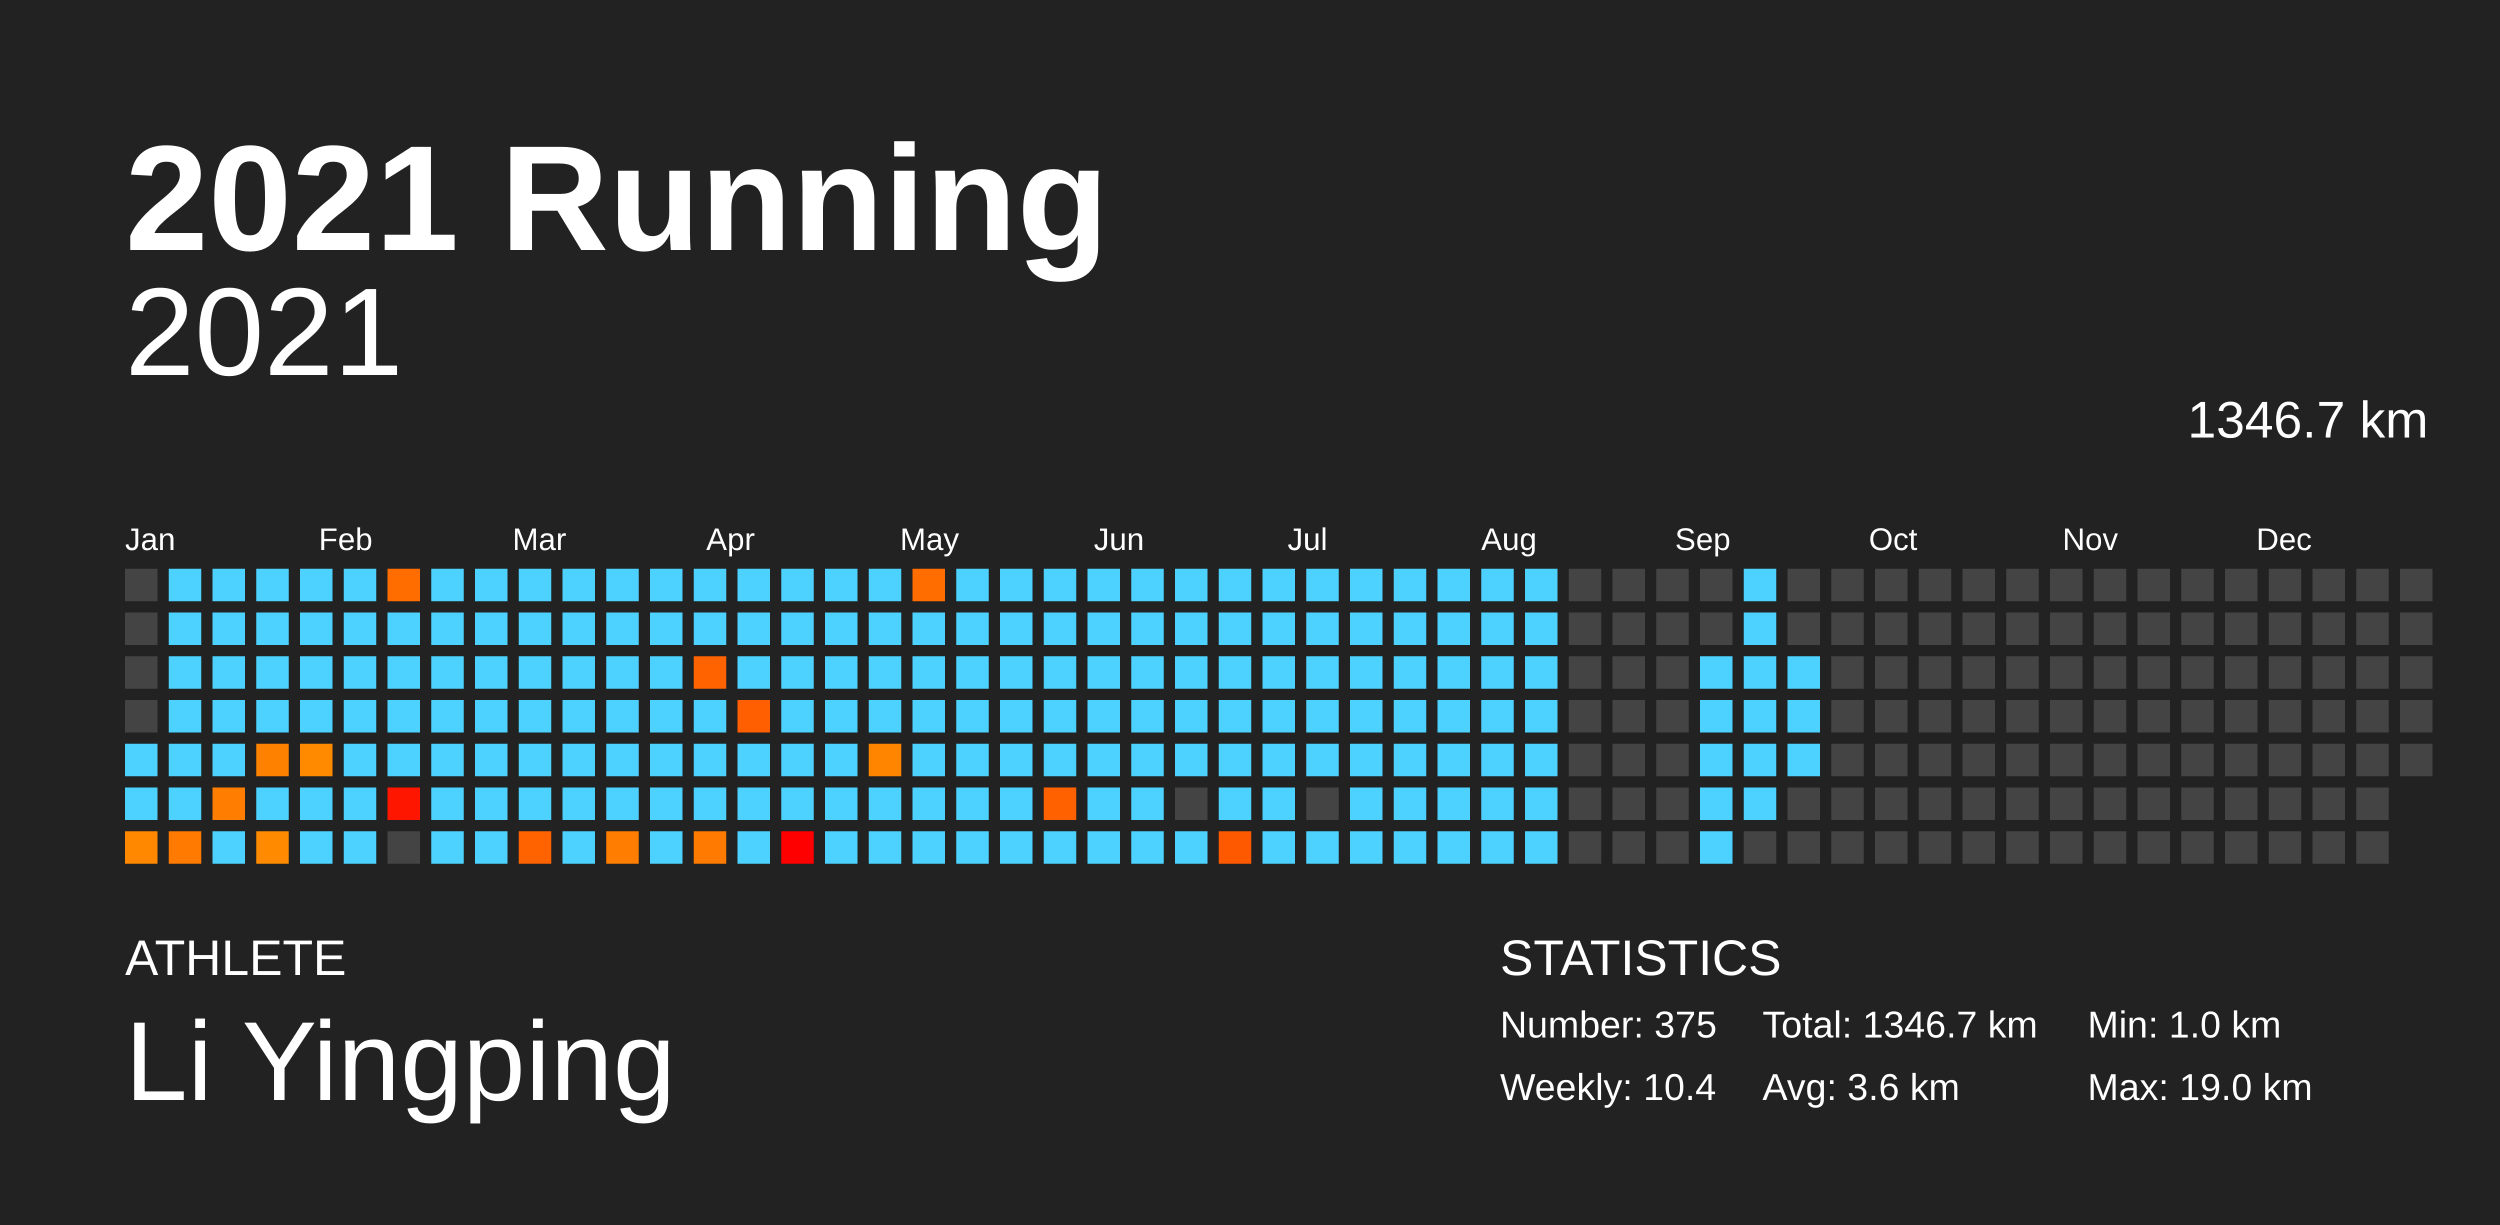
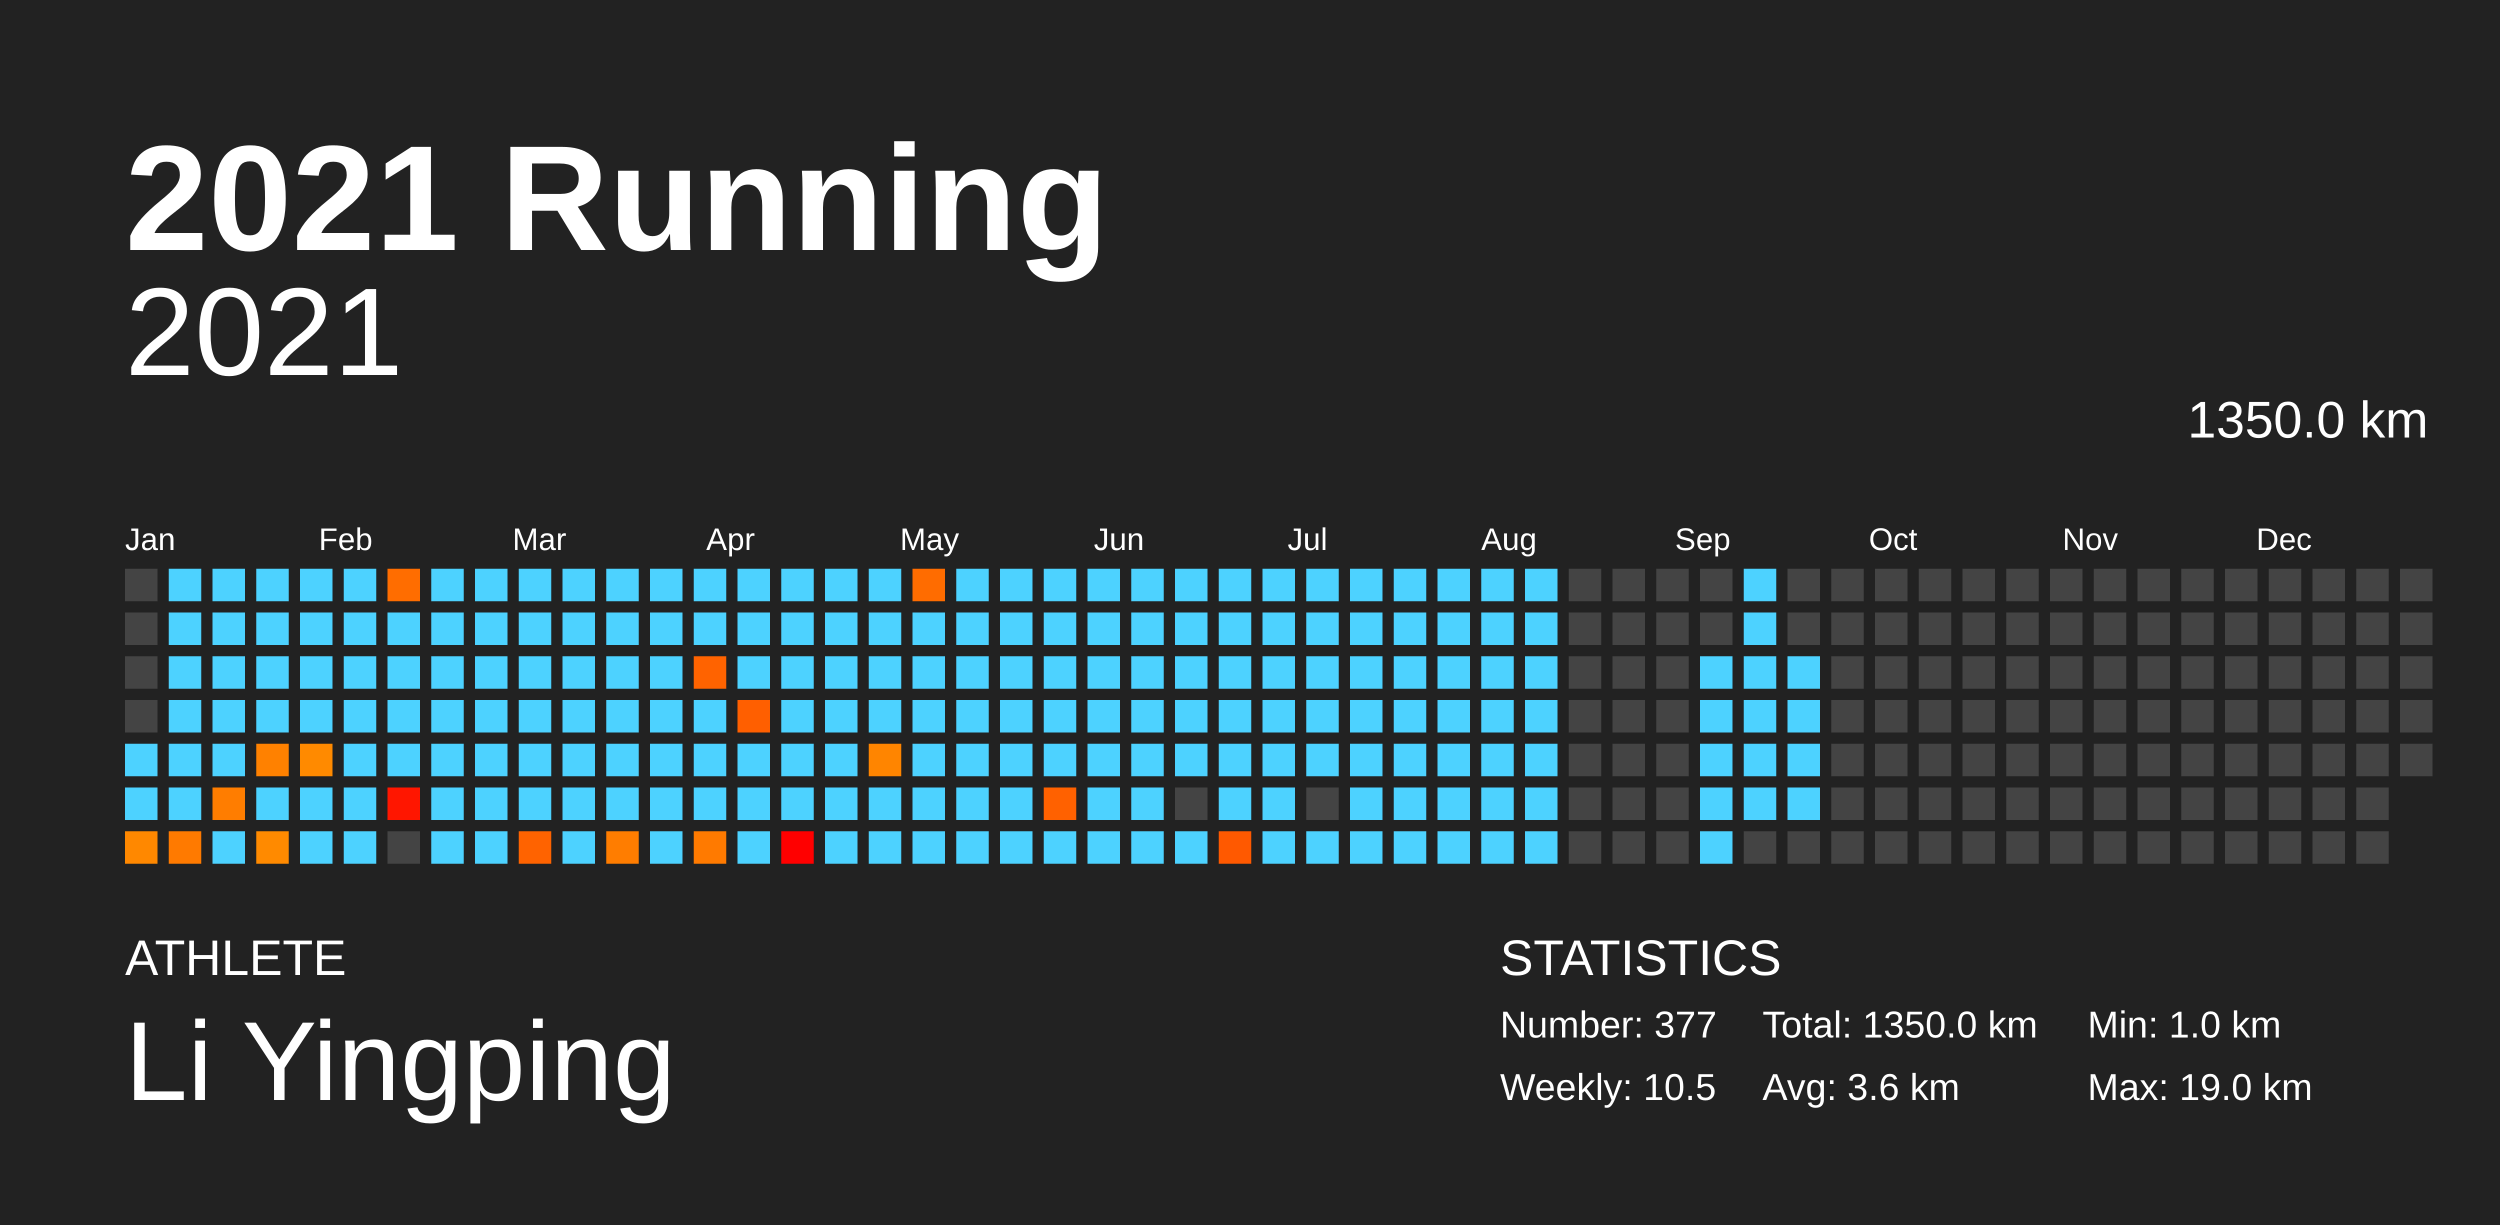
<svg xmlns="http://www.w3.org/2000/svg" baseProfile="full" height="98mm" version="1.1" viewBox="0,0,200,98" width="200mm">
  <defs />
  <rect fill="#222222" height="98" width="200" x="0" y="0" />
  <text fill="#FFFFFF" style="font-size:12px; font-family:Arial; font-weight:bold;" x="10" y="20">2021 Running</text>
  <text fill="#FFFFFF" style="font-size:4px; font-family:Arial" x="10" y="78">ATHLETE</text>
  <text fill="#FFFFFF" style="font-size:9px; font-family:Arial" x="10" y="88">Li Yingping</text>
  <text fill="#FFFFFF" style="font-size:4px; font-family:Arial" x="120" y="78">STATISTICS</text>
-   <text fill="#FFFFFF" style="font-size:3px; font-family:Arial" x="120" y="83">Number: 375</text>
-   <text fill="#FFFFFF" style="font-size:3px; font-family:Arial" x="120" y="88">Weekly: 10.4</text>
-   <text fill="#FFFFFF" style="font-size:3px; font-family:Arial" x="141" y="83">Total: 1346.7 km</text>
+   <text fill="#FFFFFF" style="font-size:3px; font-family:Arial" x="120" y="83">Number: 377</text>
+   <text fill="#FFFFFF" style="font-size:3px; font-family:Arial" x="120" y="88">Weekly: 10.5</text>
+   <text fill="#FFFFFF" style="font-size:3px; font-family:Arial" x="141" y="83">Total: 1350.0 km</text>
  <text fill="#FFFFFF" style="font-size:3px; font-family:Arial" x="141" y="88">Avg: 3.6 km</text>
  <text fill="#FFFFFF" style="font-size:3px; font-family:Arial" x="167" y="83">Min: 1.0 km</text>
  <text fill="#FFFFFF" style="font-size:3px; font-family:Arial" x="167" y="88">Max: 19.0 km</text>
  <text alignment-baseline="hanging" fill="#FFFFFF" style="font-size:10.0px; font-family:Arial;" x="10" y="30">2021</text>
-   <text alignment-baseline="hanging" fill="#FFFFFF" style="font-size:4.125px; font-family:Arial;" x="175" y="35">1346.7 km</text>
+   <text alignment-baseline="hanging" fill="#FFFFFF" style="font-size:4.125px; font-family:Arial;" x="175" y="35">1350.0 km</text>
  <text fill="#FFFFFF" style="font-size:2.5px; font-family:Arial" x="10.0" y="44">Jan</text>
  <text fill="#FFFFFF" style="font-size:2.5px; font-family:Arial" x="25.5" y="44">Feb</text>
  <text fill="#FFFFFF" style="font-size:2.5px; font-family:Arial" x="41.0" y="44">Mar</text>
  <text fill="#FFFFFF" style="font-size:2.5px; font-family:Arial" x="56.5" y="44">Apr</text>
  <text fill="#FFFFFF" style="font-size:2.5px; font-family:Arial" x="72.0" y="44">May</text>
  <text fill="#FFFFFF" style="font-size:2.5px; font-family:Arial" x="87.5" y="44">Jun</text>
  <text fill="#FFFFFF" style="font-size:2.5px; font-family:Arial" x="103.0" y="44">Jul</text>
  <text fill="#FFFFFF" style="font-size:2.5px; font-family:Arial" x="118.5" y="44">Aug</text>
  <text fill="#FFFFFF" style="font-size:2.5px; font-family:Arial" x="134.0" y="44">Sep</text>
  <text fill="#FFFFFF" style="font-size:2.5px; font-family:Arial" x="149.5" y="44">Oct</text>
  <text fill="#FFFFFF" style="font-size:2.5px; font-family:Arial" x="165.0" y="44">Nov</text>
  <text fill="#FFFFFF" style="font-size:2.5px; font-family:Arial" x="180.5" y="44">Dec</text>
  <rect fill="#444444" height="2.6" width="2.6" x="10.0" y="45.5" />
  <rect fill="#444444" height="2.6" width="2.6" x="10.0" y="49.0" />
  <rect fill="#444444" height="2.6" width="2.6" x="10.0" y="52.5" />
  <rect fill="#444444" height="2.6" width="2.6" x="10.0" y="56.0" />
  <rect fill="#4dd2ff" height="2.6" width="2.6" x="10.0" y="59.5" />
  <rect fill="#4dd2ff" height="2.6" width="2.6" x="10.0" y="63.0" />
  <rect fill="#ff8800" height="2.6" width="2.6" x="10.0" y="66.5" />
  <rect fill="#4dd2ff" height="2.6" width="2.6" x="13.5" y="45.5" />
  <rect fill="#4dd2ff" height="2.6" width="2.6" x="13.5" y="49.0" />
  <rect fill="#4dd2ff" height="2.6" width="2.6" x="13.5" y="52.5" />
  <rect fill="#4dd2ff" height="2.6" width="2.6" x="13.5" y="56.0" />
  <rect fill="#4dd2ff" height="2.6" width="2.6" x="13.5" y="59.5" />
  <rect fill="#4dd2ff" height="2.6" width="2.6" x="13.5" y="63.0" />
  <rect fill="#ff7a00" height="2.6" width="2.6" x="13.5" y="66.5" />
  <rect fill="#4dd2ff" height="2.6" width="2.6" x="17.0" y="45.5" />
  <rect fill="#4dd2ff" height="2.6" width="2.6" x="17.0" y="49.0" />
  <rect fill="#4dd2ff" height="2.6" width="2.6" x="17.0" y="52.5" />
  <rect fill="#4dd2ff" height="2.6" width="2.6" x="17.0" y="56.0" />
  <rect fill="#4dd2ff" height="2.6" width="2.6" x="17.0" y="59.5" />
  <rect fill="#ff7d00" height="2.6" width="2.6" x="17.0" y="63.0" />
  <rect fill="#4dd2ff" height="2.6" width="2.6" x="17.0" y="66.5" />
  <rect fill="#4dd2ff" height="2.6" width="2.6" x="20.5" y="45.5" />
  <rect fill="#4dd2ff" height="2.6" width="2.6" x="20.5" y="49.0" />
  <rect fill="#4dd2ff" height="2.6" width="2.6" x="20.5" y="52.5" />
  <rect fill="#4dd2ff" height="2.6" width="2.6" x="20.5" y="56.0" />
  <rect fill="#ff8100" height="2.6" width="2.6" x="20.5" y="59.5" />
  <rect fill="#4dd2ff" height="2.6" width="2.6" x="20.5" y="63.0" />
  <rect fill="#ff8a00" height="2.6" width="2.6" x="20.5" y="66.5" />
  <rect fill="#4dd2ff" height="2.6" width="2.6" x="24.0" y="45.5" />
  <rect fill="#4dd2ff" height="2.6" width="2.6" x="24.0" y="49.0" />
  <rect fill="#4dd2ff" height="2.6" width="2.6" x="24.0" y="52.5" />
  <rect fill="#4dd2ff" height="2.6" width="2.6" x="24.0" y="56.0" />
  <rect fill="#ff8a00" height="2.6" width="2.6" x="24.0" y="59.5" />
  <rect fill="#4dd2ff" height="2.6" width="2.6" x="24.0" y="63.0" />
  <rect fill="#4dd2ff" height="2.6" width="2.6" x="24.0" y="66.5" />
  <rect fill="#4dd2ff" height="2.6" width="2.6" x="27.5" y="45.5" />
  <rect fill="#4dd2ff" height="2.6" width="2.6" x="27.5" y="49.0" />
  <rect fill="#4dd2ff" height="2.6" width="2.6" x="27.5" y="52.5" />
  <rect fill="#4dd2ff" height="2.6" width="2.6" x="27.5" y="56.0" />
  <rect fill="#4dd2ff" height="2.6" width="2.6" x="27.5" y="59.5" />
  <rect fill="#4dd2ff" height="2.6" width="2.6" x="27.5" y="63.0" />
  <rect fill="#4dd2ff" height="2.6" width="2.6" x="27.5" y="66.5" />
  <rect fill="#ff6d00" height="2.6" width="2.6" x="31.0" y="45.5" />
  <rect fill="#4dd2ff" height="2.6" width="2.6" x="31.0" y="49.0" />
  <rect fill="#4dd2ff" height="2.6" width="2.6" x="31.0" y="52.5" />
  <rect fill="#4dd2ff" height="2.6" width="2.6" x="31.0" y="56.0" />
  <rect fill="#4dd2ff" height="2.6" width="2.6" x="31.0" y="59.5" />
  <rect fill="#ff1600" height="2.6" width="2.6" x="31.0" y="63.0" />
  <rect fill="#444444" height="2.6" width="2.6" x="31.0" y="66.5" />
  <rect fill="#4dd2ff" height="2.6" width="2.6" x="34.5" y="45.5" />
  <rect fill="#4dd2ff" height="2.6" width="2.6" x="34.5" y="49.0" />
  <rect fill="#4dd2ff" height="2.6" width="2.6" x="34.5" y="52.5" />
  <rect fill="#4dd2ff" height="2.6" width="2.6" x="34.5" y="56.0" />
  <rect fill="#4dd2ff" height="2.6" width="2.6" x="34.5" y="59.5" />
  <rect fill="#4dd2ff" height="2.6" width="2.6" x="34.5" y="63.0" />
  <rect fill="#4dd2ff" height="2.6" width="2.6" x="34.5" y="66.5" />
  <rect fill="#4dd2ff" height="2.6" width="2.6" x="38.0" y="45.5" />
  <rect fill="#4dd2ff" height="2.6" width="2.6" x="38.0" y="49.0" />
  <rect fill="#4dd2ff" height="2.6" width="2.6" x="38.0" y="52.5" />
  <rect fill="#4dd2ff" height="2.6" width="2.6" x="38.0" y="56.0" />
  <rect fill="#4dd2ff" height="2.6" width="2.6" x="38.0" y="59.5" />
  <rect fill="#4dd2ff" height="2.6" width="2.6" x="38.0" y="63.0" />
  <rect fill="#4dd2ff" height="2.6" width="2.6" x="38.0" y="66.5" />
  <rect fill="#4dd2ff" height="2.6" width="2.6" x="41.5" y="45.5" />
  <rect fill="#4dd2ff" height="2.6" width="2.6" x="41.5" y="49.0" />
  <rect fill="#4dd2ff" height="2.6" width="2.6" x="41.5" y="52.5" />
  <rect fill="#4dd2ff" height="2.6" width="2.6" x="41.5" y="56.0" />
  <rect fill="#4dd2ff" height="2.6" width="2.6" x="41.5" y="59.5" />
  <rect fill="#4dd2ff" height="2.6" width="2.6" x="41.5" y="63.0" />
  <rect fill="#ff6300" height="2.6" width="2.6" x="41.5" y="66.5" />
  <rect fill="#4dd2ff" height="2.6" width="2.6" x="45.0" y="45.5" />
  <rect fill="#4dd2ff" height="2.6" width="2.6" x="45.0" y="49.0" />
  <rect fill="#4dd2ff" height="2.6" width="2.6" x="45.0" y="52.5" />
  <rect fill="#4dd2ff" height="2.6" width="2.6" x="45.0" y="56.0" />
  <rect fill="#4dd2ff" height="2.6" width="2.6" x="45.0" y="59.5" />
  <rect fill="#4dd2ff" height="2.6" width="2.6" x="45.0" y="63.0" />
  <rect fill="#4dd2ff" height="2.6" width="2.6" x="45.0" y="66.5" />
  <rect fill="#4dd2ff" height="2.6" width="2.6" x="48.5" y="45.5" />
  <rect fill="#4dd2ff" height="2.6" width="2.6" x="48.5" y="49.0" />
  <rect fill="#4dd2ff" height="2.6" width="2.6" x="48.5" y="52.5" />
  <rect fill="#4dd2ff" height="2.6" width="2.6" x="48.5" y="56.0" />
  <rect fill="#4dd2ff" height="2.6" width="2.6" x="48.5" y="59.5" />
  <rect fill="#4dd2ff" height="2.6" width="2.6" x="48.5" y="63.0" />
  <rect fill="#ff7d00" height="2.6" width="2.6" x="48.5" y="66.5" />
  <rect fill="#4dd2ff" height="2.6" width="2.6" x="52.0" y="45.5" />
  <rect fill="#4dd2ff" height="2.6" width="2.6" x="52.0" y="49.0" />
  <rect fill="#4dd2ff" height="2.6" width="2.6" x="52.0" y="52.5" />
  <rect fill="#4dd2ff" height="2.6" width="2.6" x="52.0" y="56.0" />
  <rect fill="#4dd2ff" height="2.6" width="2.6" x="52.0" y="59.5" />
  <rect fill="#4dd2ff" height="2.6" width="2.6" x="52.0" y="63.0" />
  <rect fill="#4dd2ff" height="2.6" width="2.6" x="52.0" y="66.5" />
  <rect fill="#4dd2ff" height="2.6" width="2.6" x="55.5" y="45.5" />
  <rect fill="#4dd2ff" height="2.6" width="2.6" x="55.5" y="49.0" />
  <rect fill="#ff6300" height="2.6" width="2.6" x="55.5" y="52.5" />
  <rect fill="#4dd2ff" height="2.6" width="2.6" x="55.5" y="56.0" />
  <rect fill="#4dd2ff" height="2.6" width="2.6" x="55.5" y="59.5" />
  <rect fill="#4dd2ff" height="2.6" width="2.6" x="55.5" y="63.0" />
  <rect fill="#ff7a00" height="2.6" width="2.6" x="55.5" y="66.5" />
  <rect fill="#4dd2ff" height="2.6" width="2.6" x="59.0" y="45.5" />
  <rect fill="#4dd2ff" height="2.6" width="2.6" x="59.0" y="49.0" />
  <rect fill="#4dd2ff" height="2.6" width="2.6" x="59.0" y="52.5" />
  <rect fill="#ff5f00" height="2.6" width="2.6" x="59.0" y="56.0" />
  <rect fill="#4dd2ff" height="2.6" width="2.6" x="59.0" y="59.5" />
  <rect fill="#4dd2ff" height="2.6" width="2.6" x="59.0" y="63.0" />
  <rect fill="#4dd2ff" height="2.6" width="2.6" x="59.0" y="66.5" />
  <rect fill="#4dd2ff" height="2.6" width="2.6" x="62.5" y="45.5" />
  <rect fill="#4dd2ff" height="2.6" width="2.6" x="62.5" y="49.0" />
  <rect fill="#4dd2ff" height="2.6" width="2.6" x="62.5" y="52.5" />
  <rect fill="#4dd2ff" height="2.6" width="2.6" x="62.5" y="56.0" />
  <rect fill="#4dd2ff" height="2.6" width="2.6" x="62.5" y="59.5" />
  <rect fill="#4dd2ff" height="2.6" width="2.6" x="62.5" y="63.0" />
  <rect fill="red" height="2.6" width="2.6" x="62.5" y="66.5" />
  <rect fill="#4dd2ff" height="2.6" width="2.6" x="66.0" y="45.5" />
  <rect fill="#4dd2ff" height="2.6" width="2.6" x="66.0" y="49.0" />
  <rect fill="#4dd2ff" height="2.6" width="2.6" x="66.0" y="52.5" />
  <rect fill="#4dd2ff" height="2.6" width="2.6" x="66.0" y="56.0" />
  <rect fill="#4dd2ff" height="2.6" width="2.6" x="66.0" y="59.5" />
  <rect fill="#4dd2ff" height="2.6" width="2.6" x="66.0" y="63.0" />
  <rect fill="#4dd2ff" height="2.6" width="2.6" x="66.0" y="66.5" />
  <rect fill="#4dd2ff" height="2.6" width="2.6" x="69.5" y="45.5" />
  <rect fill="#4dd2ff" height="2.6" width="2.6" x="69.5" y="49.0" />
  <rect fill="#4dd2ff" height="2.6" width="2.6" x="69.5" y="52.5" />
  <rect fill="#4dd2ff" height="2.6" width="2.6" x="69.5" y="56.0" />
  <rect fill="#ff8500" height="2.6" width="2.6" x="69.5" y="59.5" />
  <rect fill="#4dd2ff" height="2.6" width="2.6" x="69.5" y="63.0" />
  <rect fill="#4dd2ff" height="2.6" width="2.6" x="69.5" y="66.5" />
  <rect fill="#ff6c00" height="2.6" width="2.6" x="73.0" y="45.5" />
  <rect fill="#4dd2ff" height="2.6" width="2.6" x="73.0" y="49.0" />
  <rect fill="#4dd2ff" height="2.6" width="2.6" x="73.0" y="52.5" />
  <rect fill="#4dd2ff" height="2.6" width="2.6" x="73.0" y="56.0" />
  <rect fill="#4dd2ff" height="2.6" width="2.6" x="73.0" y="59.5" />
  <rect fill="#4dd2ff" height="2.6" width="2.6" x="73.0" y="63.0" />
  <rect fill="#4dd2ff" height="2.6" width="2.6" x="73.0" y="66.5" />
  <rect fill="#4dd2ff" height="2.6" width="2.6" x="76.5" y="45.5" />
  <rect fill="#4dd2ff" height="2.6" width="2.6" x="76.5" y="49.0" />
  <rect fill="#4dd2ff" height="2.6" width="2.6" x="76.5" y="52.5" />
  <rect fill="#4dd2ff" height="2.6" width="2.6" x="76.5" y="56.0" />
  <rect fill="#4dd2ff" height="2.6" width="2.6" x="76.5" y="59.5" />
  <rect fill="#4dd2ff" height="2.6" width="2.6" x="76.5" y="63.0" />
  <rect fill="#4dd2ff" height="2.6" width="2.6" x="76.5" y="66.5" />
  <rect fill="#4dd2ff" height="2.6" width="2.6" x="80.0" y="45.5" />
  <rect fill="#4dd2ff" height="2.6" width="2.6" x="80.0" y="49.0" />
  <rect fill="#4dd2ff" height="2.6" width="2.6" x="80.0" y="52.5" />
  <rect fill="#4dd2ff" height="2.6" width="2.6" x="80.0" y="56.0" />
  <rect fill="#4dd2ff" height="2.6" width="2.6" x="80.0" y="59.5" />
  <rect fill="#4dd2ff" height="2.6" width="2.6" x="80.0" y="63.0" />
  <rect fill="#4dd2ff" height="2.6" width="2.6" x="80.0" y="66.5" />
  <rect fill="#4dd2ff" height="2.6" width="2.6" x="83.5" y="45.5" />
  <rect fill="#4dd2ff" height="2.6" width="2.6" x="83.5" y="49.0" />
  <rect fill="#4dd2ff" height="2.6" width="2.6" x="83.5" y="52.5" />
  <rect fill="#4dd2ff" height="2.6" width="2.6" x="83.5" y="56.0" />
  <rect fill="#4dd2ff" height="2.6" width="2.6" x="83.5" y="59.5" />
  <rect fill="#ff6100" height="2.6" width="2.6" x="83.5" y="63.0" />
  <rect fill="#4dd2ff" height="2.6" width="2.6" x="83.5" y="66.5" />
  <rect fill="#4dd2ff" height="2.6" width="2.6" x="87.0" y="45.5" />
  <rect fill="#4dd2ff" height="2.6" width="2.6" x="87.0" y="49.0" />
  <rect fill="#4dd2ff" height="2.6" width="2.6" x="87.0" y="52.5" />
  <rect fill="#4dd2ff" height="2.6" width="2.6" x="87.0" y="56.0" />
  <rect fill="#4dd2ff" height="2.6" width="2.6" x="87.0" y="59.5" />
  <rect fill="#4dd2ff" height="2.6" width="2.6" x="87.0" y="63.0" />
  <rect fill="#4dd2ff" height="2.6" width="2.6" x="87.0" y="66.5" />
  <rect fill="#4dd2ff" height="2.6" width="2.6" x="90.5" y="45.5" />
  <rect fill="#4dd2ff" height="2.6" width="2.6" x="90.5" y="49.0" />
  <rect fill="#4dd2ff" height="2.6" width="2.6" x="90.5" y="52.5" />
  <rect fill="#4dd2ff" height="2.6" width="2.6" x="90.5" y="56.0" />
  <rect fill="#4dd2ff" height="2.6" width="2.6" x="90.5" y="59.5" />
  <rect fill="#4dd2ff" height="2.6" width="2.6" x="90.5" y="63.0" />
  <rect fill="#4dd2ff" height="2.6" width="2.6" x="90.5" y="66.5" />
  <rect fill="#4dd2ff" height="2.6" width="2.6" x="94.0" y="45.5" />
  <rect fill="#4dd2ff" height="2.6" width="2.6" x="94.0" y="49.0" />
  <rect fill="#4dd2ff" height="2.6" width="2.6" x="94.0" y="52.5" />
  <rect fill="#4dd2ff" height="2.6" width="2.6" x="94.0" y="56.0" />
  <rect fill="#4dd2ff" height="2.6" width="2.6" x="94.0" y="59.5" />
  <rect fill="#444444" height="2.6" width="2.6" x="94.0" y="63.0" />
  <rect fill="#4dd2ff" height="2.6" width="2.6" x="94.0" y="66.5" />
  <rect fill="#4dd2ff" height="2.6" width="2.6" x="97.5" y="45.5" />
  <rect fill="#4dd2ff" height="2.6" width="2.6" x="97.5" y="49.0" />
  <rect fill="#4dd2ff" height="2.6" width="2.6" x="97.5" y="52.5" />
  <rect fill="#4dd2ff" height="2.6" width="2.6" x="97.5" y="56.0" />
  <rect fill="#4dd2ff" height="2.6" width="2.6" x="97.5" y="59.5" />
  <rect fill="#4dd2ff" height="2.6" width="2.6" x="97.5" y="63.0" />
  <rect fill="#ff5900" height="2.6" width="2.6" x="97.5" y="66.5" />
  <rect fill="#4dd2ff" height="2.6" width="2.6" x="101.0" y="45.5" />
  <rect fill="#4dd2ff" height="2.6" width="2.6" x="101.0" y="49.0" />
  <rect fill="#4dd2ff" height="2.6" width="2.6" x="101.0" y="52.5" />
  <rect fill="#4dd2ff" height="2.6" width="2.6" x="101.0" y="56.0" />
  <rect fill="#4dd2ff" height="2.6" width="2.6" x="101.0" y="59.5" />
  <rect fill="#4dd2ff" height="2.6" width="2.6" x="101.0" y="63.0" />
  <rect fill="#4dd2ff" height="2.6" width="2.6" x="101.0" y="66.5" />
  <rect fill="#4dd2ff" height="2.6" width="2.6" x="104.5" y="45.5" />
  <rect fill="#4dd2ff" height="2.6" width="2.6" x="104.5" y="49.0" />
  <rect fill="#4dd2ff" height="2.6" width="2.6" x="104.5" y="52.5" />
  <rect fill="#4dd2ff" height="2.6" width="2.6" x="104.5" y="56.0" />
  <rect fill="#4dd2ff" height="2.6" width="2.6" x="104.5" y="59.5" />
  <rect fill="#444444" height="2.6" width="2.6" x="104.5" y="63.0" />
  <rect fill="#4dd2ff" height="2.6" width="2.6" x="104.5" y="66.5" />
  <rect fill="#4dd2ff" height="2.6" width="2.6" x="108.0" y="45.5" />
  <rect fill="#4dd2ff" height="2.6" width="2.6" x="108.0" y="49.0" />
  <rect fill="#4dd2ff" height="2.6" width="2.6" x="108.0" y="52.5" />
  <rect fill="#4dd2ff" height="2.6" width="2.6" x="108.0" y="56.0" />
  <rect fill="#4dd2ff" height="2.6" width="2.6" x="108.0" y="59.5" />
  <rect fill="#4dd2ff" height="2.6" width="2.6" x="108.0" y="63.0" />
  <rect fill="#4dd2ff" height="2.6" width="2.6" x="108.0" y="66.5" />
  <rect fill="#4dd2ff" height="2.6" width="2.6" x="111.5" y="45.5" />
  <rect fill="#4dd2ff" height="2.6" width="2.6" x="111.5" y="49.0" />
  <rect fill="#4dd2ff" height="2.6" width="2.6" x="111.5" y="52.5" />
  <rect fill="#4dd2ff" height="2.6" width="2.6" x="111.5" y="56.0" />
  <rect fill="#4dd2ff" height="2.6" width="2.6" x="111.5" y="59.5" />
  <rect fill="#4dd2ff" height="2.6" width="2.6" x="111.5" y="63.0" />
  <rect fill="#4dd2ff" height="2.6" width="2.6" x="111.5" y="66.5" />
  <rect fill="#4dd2ff" height="2.6" width="2.6" x="115.0" y="45.5" />
  <rect fill="#4dd2ff" height="2.6" width="2.6" x="115.0" y="49.0" />
  <rect fill="#4dd2ff" height="2.6" width="2.6" x="115.0" y="52.5" />
  <rect fill="#4dd2ff" height="2.6" width="2.6" x="115.0" y="56.0" />
  <rect fill="#4dd2ff" height="2.6" width="2.6" x="115.0" y="59.5" />
  <rect fill="#4dd2ff" height="2.6" width="2.6" x="115.0" y="63.0" />
  <rect fill="#4dd2ff" height="2.6" width="2.6" x="115.0" y="66.5" />
  <rect fill="#4dd2ff" height="2.6" width="2.6" x="118.5" y="45.5" />
  <rect fill="#4dd2ff" height="2.6" width="2.6" x="118.5" y="49.0" />
  <rect fill="#4dd2ff" height="2.6" width="2.6" x="118.5" y="52.5" />
  <rect fill="#4dd2ff" height="2.6" width="2.6" x="118.5" y="56.0" />
  <rect fill="#4dd2ff" height="2.6" width="2.6" x="118.5" y="59.5" />
  <rect fill="#4dd2ff" height="2.6" width="2.6" x="118.5" y="63.0" />
  <rect fill="#4dd2ff" height="2.6" width="2.6" x="118.5" y="66.5" />
  <rect fill="#4dd2ff" height="2.6" width="2.6" x="122.0" y="45.5" />
  <rect fill="#4dd2ff" height="2.6" width="2.6" x="122.0" y="49.0" />
  <rect fill="#4dd2ff" height="2.6" width="2.6" x="122.0" y="52.5" />
  <rect fill="#4dd2ff" height="2.6" width="2.6" x="122.0" y="56.0" />
  <rect fill="#4dd2ff" height="2.6" width="2.6" x="122.0" y="59.5" />
  <rect fill="#4dd2ff" height="2.6" width="2.6" x="122.0" y="63.0" />
  <rect fill="#4dd2ff" height="2.6" width="2.6" x="122.0" y="66.5" />
  <rect fill="#444444" height="2.6" width="2.6" x="125.5" y="45.5" />
  <rect fill="#444444" height="2.6" width="2.6" x="125.5" y="49.0" />
  <rect fill="#444444" height="2.6" width="2.6" x="125.5" y="52.5" />
  <rect fill="#444444" height="2.6" width="2.6" x="125.5" y="56.0" />
  <rect fill="#444444" height="2.6" width="2.6" x="125.5" y="59.5" />
  <rect fill="#444444" height="2.6" width="2.6" x="125.5" y="63.0" />
  <rect fill="#444444" height="2.6" width="2.6" x="125.5" y="66.5" />
  <rect fill="#444444" height="2.6" width="2.6" x="129.0" y="45.5" />
  <rect fill="#444444" height="2.6" width="2.6" x="129.0" y="49.0" />
  <rect fill="#444444" height="2.6" width="2.6" x="129.0" y="52.5" />
  <rect fill="#444444" height="2.6" width="2.6" x="129.0" y="56.0" />
  <rect fill="#444444" height="2.6" width="2.6" x="129.0" y="59.5" />
  <rect fill="#444444" height="2.6" width="2.6" x="129.0" y="63.0" />
  <rect fill="#444444" height="2.6" width="2.6" x="129.0" y="66.5" />
  <rect fill="#444444" height="2.6" width="2.6" x="132.5" y="45.5" />
  <rect fill="#444444" height="2.6" width="2.6" x="132.5" y="49.0" />
  <rect fill="#444444" height="2.6" width="2.6" x="132.5" y="52.5" />
  <rect fill="#444444" height="2.6" width="2.6" x="132.5" y="56.0" />
  <rect fill="#444444" height="2.6" width="2.6" x="132.5" y="59.5" />
  <rect fill="#444444" height="2.6" width="2.6" x="132.5" y="63.0" />
  <rect fill="#444444" height="2.6" width="2.6" x="132.5" y="66.5" />
  <rect fill="#444444" height="2.6" width="2.6" x="136.0" y="45.5" />
  <rect fill="#444444" height="2.6" width="2.6" x="136.0" y="49.0" />
  <rect fill="#4dd2ff" height="2.6" width="2.6" x="136.0" y="52.5" />
  <rect fill="#4dd2ff" height="2.6" width="2.6" x="136.0" y="56.0" />
  <rect fill="#4dd2ff" height="2.6" width="2.6" x="136.0" y="59.5" />
  <rect fill="#4dd2ff" height="2.6" width="2.6" x="136.0" y="63.0" />
  <rect fill="#4dd2ff" height="2.6" width="2.6" x="136.0" y="66.5" />
  <rect fill="#4dd2ff" height="2.6" width="2.6" x="139.5" y="45.5" />
  <rect fill="#4dd2ff" height="2.6" width="2.6" x="139.5" y="49.0" />
  <rect fill="#4dd2ff" height="2.6" width="2.6" x="139.5" y="52.5" />
  <rect fill="#4dd2ff" height="2.6" width="2.6" x="139.5" y="56.0" />
  <rect fill="#4dd2ff" height="2.6" width="2.6" x="139.5" y="59.5" />
  <rect fill="#4dd2ff" height="2.6" width="2.6" x="139.5" y="63.0" />
  <rect fill="#444444" height="2.6" width="2.6" x="139.5" y="66.5" />
  <rect fill="#444444" height="2.6" width="2.6" x="143.0" y="45.5" />
  <rect fill="#444444" height="2.6" width="2.6" x="143.0" y="49.0" />
  <rect fill="#4dd2ff" height="2.6" width="2.6" x="143.0" y="52.5" />
  <rect fill="#4dd2ff" height="2.6" width="2.6" x="143.0" y="56.0" />
  <rect fill="#4dd2ff" height="2.6" width="2.6" x="143.0" y="59.5" />
-   <rect fill="#444444" height="2.6" width="2.6" x="143.0" y="63.0" />
+   <rect fill="#4dd2ff" height="2.6" width="2.6" x="143.0" y="63.0" />
  <rect fill="#444444" height="2.6" width="2.6" x="143.0" y="66.5" />
  <rect fill="#444444" height="2.6" width="2.6" x="146.5" y="45.5" />
  <rect fill="#444444" height="2.6" width="2.6" x="146.5" y="49.0" />
  <rect fill="#444444" height="2.6" width="2.6" x="146.5" y="52.5" />
  <rect fill="#444444" height="2.6" width="2.6" x="146.5" y="56.0" />
  <rect fill="#444444" height="2.6" width="2.6" x="146.5" y="59.5" />
  <rect fill="#444444" height="2.6" width="2.6" x="146.5" y="63.0" />
  <rect fill="#444444" height="2.6" width="2.6" x="146.5" y="66.5" />
  <rect fill="#444444" height="2.6" width="2.6" x="150.0" y="45.5" />
  <rect fill="#444444" height="2.6" width="2.6" x="150.0" y="49.0" />
  <rect fill="#444444" height="2.6" width="2.6" x="150.0" y="52.5" />
  <rect fill="#444444" height="2.6" width="2.6" x="150.0" y="56.0" />
  <rect fill="#444444" height="2.6" width="2.6" x="150.0" y="59.5" />
  <rect fill="#444444" height="2.6" width="2.6" x="150.0" y="63.0" />
  <rect fill="#444444" height="2.6" width="2.6" x="150.0" y="66.5" />
  <rect fill="#444444" height="2.6" width="2.6" x="153.5" y="45.5" />
  <rect fill="#444444" height="2.6" width="2.6" x="153.5" y="49.0" />
  <rect fill="#444444" height="2.6" width="2.6" x="153.5" y="52.5" />
  <rect fill="#444444" height="2.6" width="2.6" x="153.5" y="56.0" />
  <rect fill="#444444" height="2.6" width="2.6" x="153.5" y="59.5" />
  <rect fill="#444444" height="2.6" width="2.6" x="153.5" y="63.0" />
  <rect fill="#444444" height="2.6" width="2.6" x="153.5" y="66.5" />
  <rect fill="#444444" height="2.6" width="2.6" x="157.0" y="45.5" />
  <rect fill="#444444" height="2.6" width="2.6" x="157.0" y="49.0" />
  <rect fill="#444444" height="2.6" width="2.6" x="157.0" y="52.5" />
  <rect fill="#444444" height="2.6" width="2.6" x="157.0" y="56.0" />
  <rect fill="#444444" height="2.6" width="2.6" x="157.0" y="59.5" />
  <rect fill="#444444" height="2.6" width="2.6" x="157.0" y="63.0" />
  <rect fill="#444444" height="2.6" width="2.6" x="157.0" y="66.5" />
  <rect fill="#444444" height="2.6" width="2.6" x="160.5" y="45.5" />
  <rect fill="#444444" height="2.6" width="2.6" x="160.5" y="49.0" />
  <rect fill="#444444" height="2.6" width="2.6" x="160.5" y="52.5" />
  <rect fill="#444444" height="2.6" width="2.6" x="160.5" y="56.0" />
  <rect fill="#444444" height="2.6" width="2.6" x="160.5" y="59.5" />
  <rect fill="#444444" height="2.6" width="2.6" x="160.5" y="63.0" />
  <rect fill="#444444" height="2.6" width="2.6" x="160.5" y="66.5" />
  <rect fill="#444444" height="2.6" width="2.6" x="164.0" y="45.5" />
  <rect fill="#444444" height="2.6" width="2.6" x="164.0" y="49.0" />
  <rect fill="#444444" height="2.6" width="2.6" x="164.0" y="52.5" />
  <rect fill="#444444" height="2.6" width="2.6" x="164.0" y="56.0" />
  <rect fill="#444444" height="2.6" width="2.6" x="164.0" y="59.5" />
  <rect fill="#444444" height="2.6" width="2.6" x="164.0" y="63.0" />
  <rect fill="#444444" height="2.6" width="2.6" x="164.0" y="66.5" />
  <rect fill="#444444" height="2.6" width="2.6" x="167.5" y="45.5" />
  <rect fill="#444444" height="2.6" width="2.6" x="167.5" y="49.0" />
  <rect fill="#444444" height="2.6" width="2.6" x="167.5" y="52.5" />
  <rect fill="#444444" height="2.6" width="2.6" x="167.5" y="56.0" />
  <rect fill="#444444" height="2.6" width="2.6" x="167.5" y="59.5" />
  <rect fill="#444444" height="2.6" width="2.6" x="167.5" y="63.0" />
  <rect fill="#444444" height="2.6" width="2.6" x="167.5" y="66.5" />
  <rect fill="#444444" height="2.6" width="2.6" x="171.0" y="45.5" />
  <rect fill="#444444" height="2.6" width="2.6" x="171.0" y="49.0" />
  <rect fill="#444444" height="2.6" width="2.6" x="171.0" y="52.5" />
  <rect fill="#444444" height="2.6" width="2.6" x="171.0" y="56.0" />
  <rect fill="#444444" height="2.6" width="2.6" x="171.0" y="59.5" />
  <rect fill="#444444" height="2.6" width="2.6" x="171.0" y="63.0" />
  <rect fill="#444444" height="2.6" width="2.6" x="171.0" y="66.5" />
  <rect fill="#444444" height="2.6" width="2.6" x="174.5" y="45.5" />
  <rect fill="#444444" height="2.6" width="2.6" x="174.5" y="49.0" />
  <rect fill="#444444" height="2.6" width="2.6" x="174.5" y="52.5" />
  <rect fill="#444444" height="2.6" width="2.6" x="174.5" y="56.0" />
  <rect fill="#444444" height="2.6" width="2.6" x="174.5" y="59.5" />
  <rect fill="#444444" height="2.6" width="2.6" x="174.5" y="63.0" />
  <rect fill="#444444" height="2.6" width="2.6" x="174.5" y="66.5" />
  <rect fill="#444444" height="2.6" width="2.6" x="178.0" y="45.5" />
  <rect fill="#444444" height="2.6" width="2.6" x="178.0" y="49.0" />
  <rect fill="#444444" height="2.6" width="2.6" x="178.0" y="52.5" />
  <rect fill="#444444" height="2.6" width="2.6" x="178.0" y="56.0" />
  <rect fill="#444444" height="2.6" width="2.6" x="178.0" y="59.5" />
  <rect fill="#444444" height="2.6" width="2.6" x="178.0" y="63.0" />
  <rect fill="#444444" height="2.6" width="2.6" x="178.0" y="66.5" />
  <rect fill="#444444" height="2.6" width="2.6" x="181.5" y="45.5" />
  <rect fill="#444444" height="2.6" width="2.6" x="181.5" y="49.0" />
  <rect fill="#444444" height="2.6" width="2.6" x="181.5" y="52.5" />
  <rect fill="#444444" height="2.6" width="2.6" x="181.5" y="56.0" />
  <rect fill="#444444" height="2.6" width="2.6" x="181.5" y="59.5" />
  <rect fill="#444444" height="2.6" width="2.6" x="181.5" y="63.0" />
  <rect fill="#444444" height="2.6" width="2.6" x="181.5" y="66.5" />
  <rect fill="#444444" height="2.6" width="2.6" x="185.0" y="45.5" />
  <rect fill="#444444" height="2.6" width="2.6" x="185.0" y="49.0" />
  <rect fill="#444444" height="2.6" width="2.6" x="185.0" y="52.5" />
  <rect fill="#444444" height="2.6" width="2.6" x="185.0" y="56.0" />
  <rect fill="#444444" height="2.6" width="2.6" x="185.0" y="59.5" />
  <rect fill="#444444" height="2.6" width="2.6" x="185.0" y="63.0" />
  <rect fill="#444444" height="2.6" width="2.6" x="185.0" y="66.5" />
  <rect fill="#444444" height="2.6" width="2.6" x="188.5" y="45.5" />
  <rect fill="#444444" height="2.6" width="2.6" x="188.5" y="49.0" />
  <rect fill="#444444" height="2.6" width="2.6" x="188.5" y="52.5" />
  <rect fill="#444444" height="2.6" width="2.6" x="188.5" y="56.0" />
  <rect fill="#444444" height="2.6" width="2.6" x="188.5" y="59.5" />
  <rect fill="#444444" height="2.6" width="2.6" x="188.5" y="63.0" />
  <rect fill="#444444" height="2.6" width="2.6" x="188.5" y="66.5" />
  <rect fill="#444444" height="2.6" width="2.6" x="192.0" y="45.5" />
  <rect fill="#444444" height="2.6" width="2.6" x="192.0" y="49.0" />
  <rect fill="#444444" height="2.6" width="2.6" x="192.0" y="52.5" />
  <rect fill="#444444" height="2.6" width="2.6" x="192.0" y="56.0" />
  <rect fill="#444444" height="2.6" width="2.6" x="192.0" y="59.5" />
</svg>
